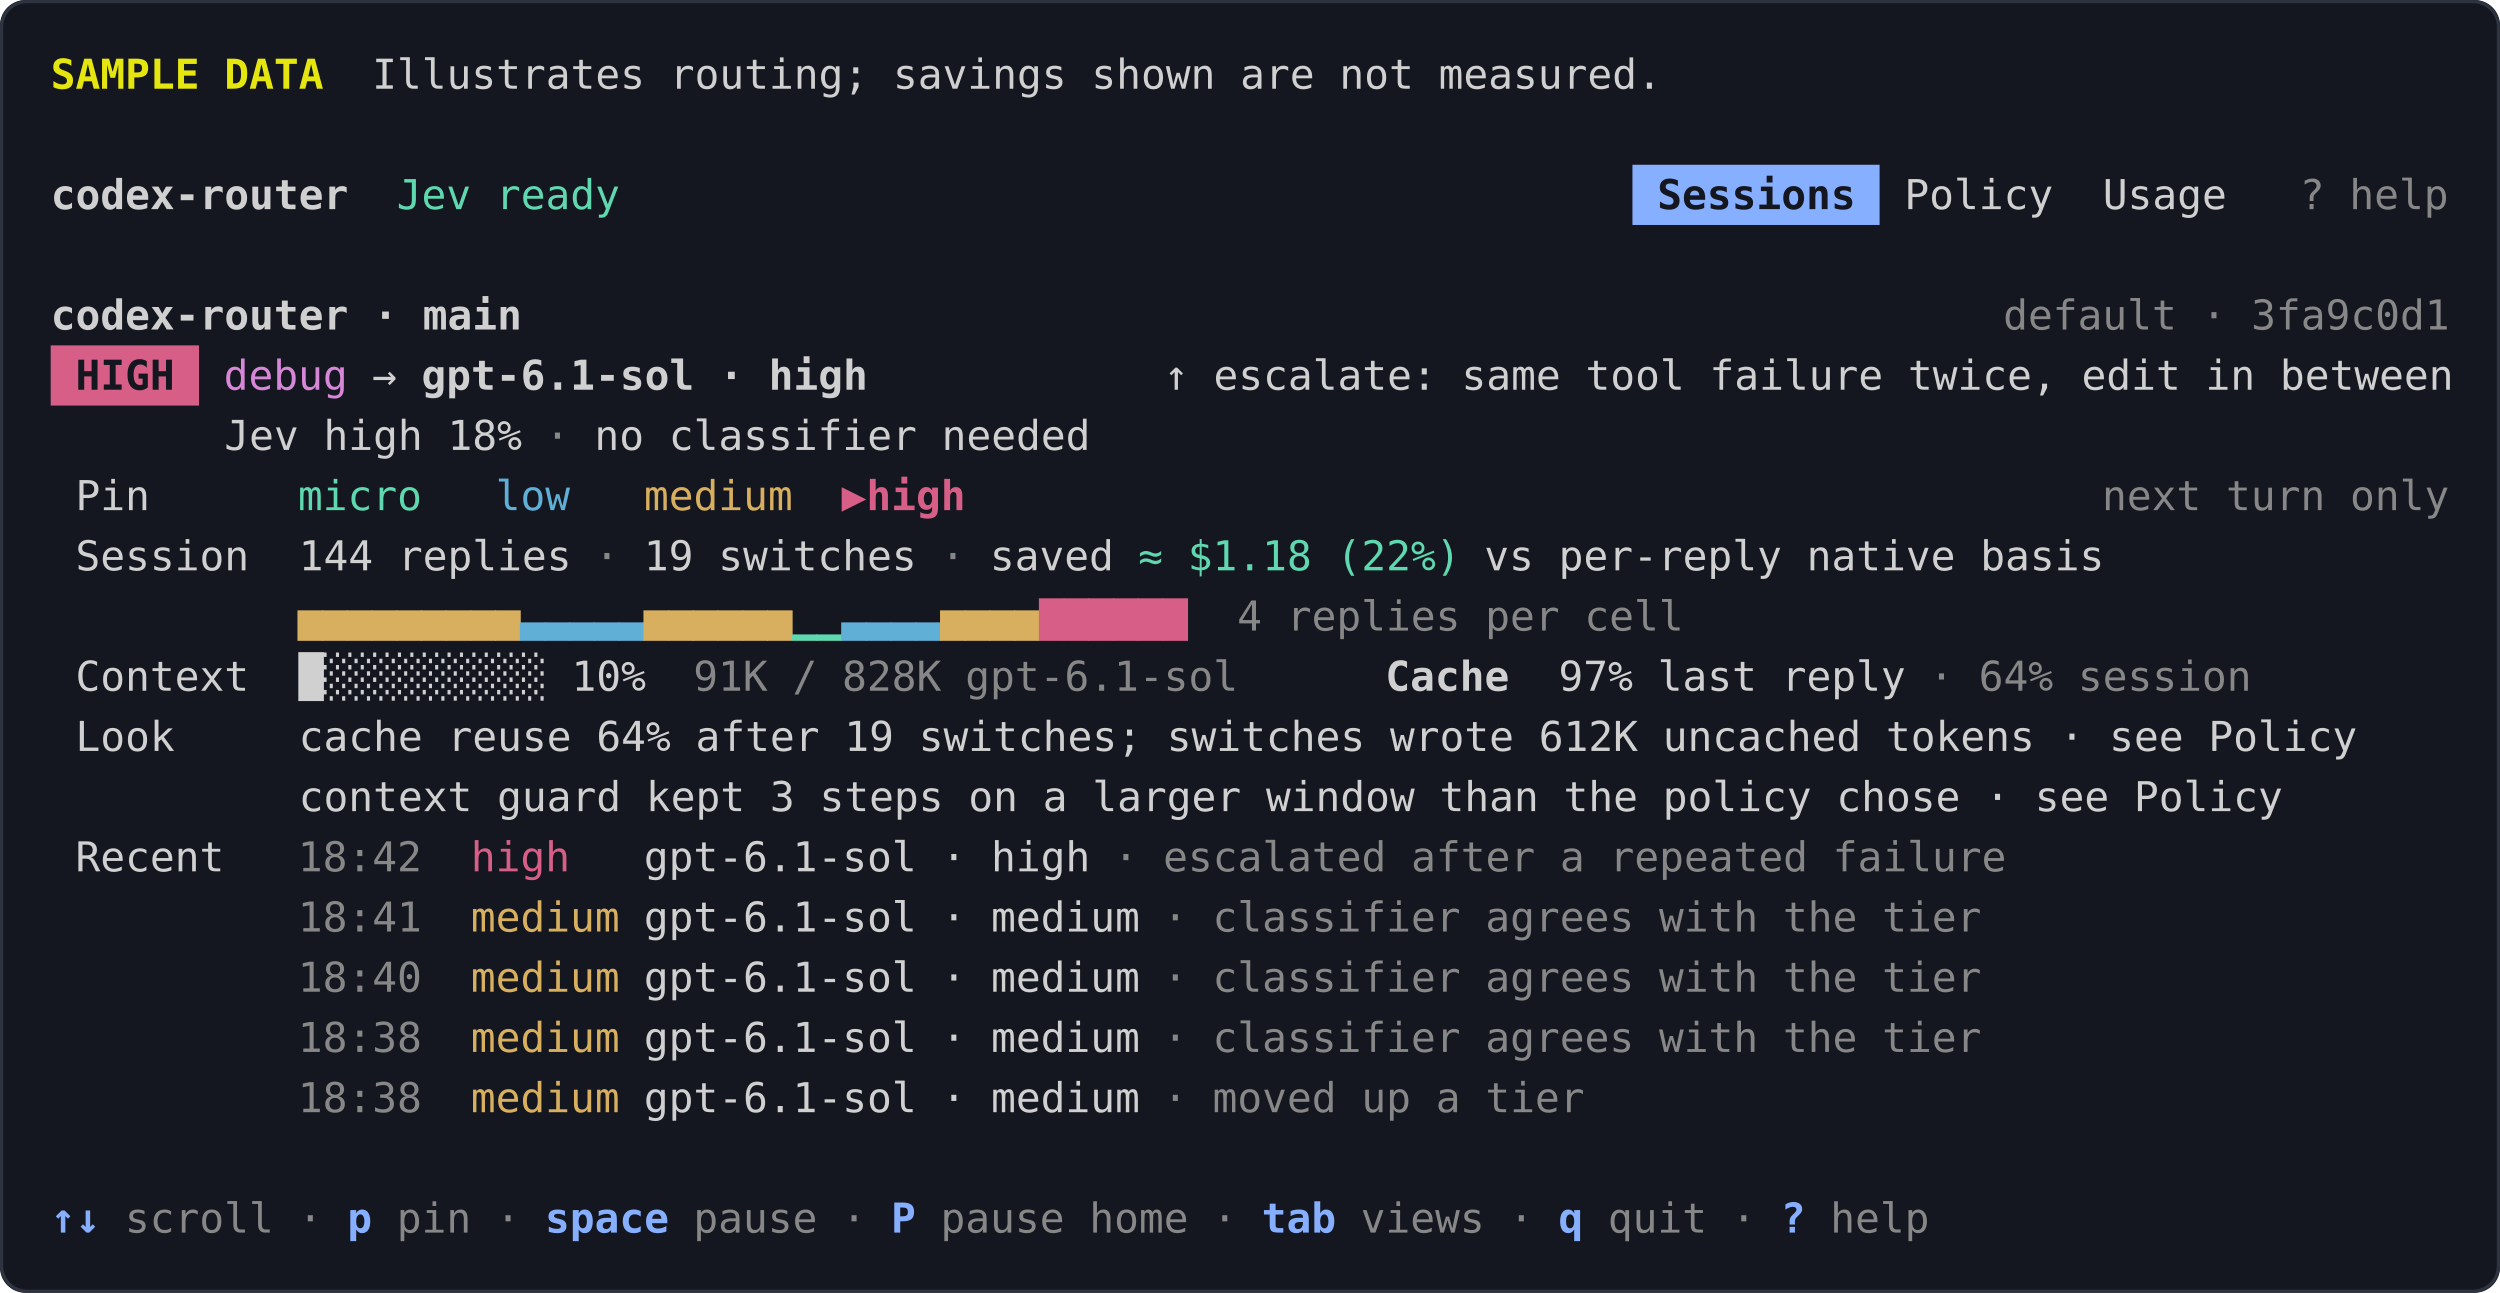
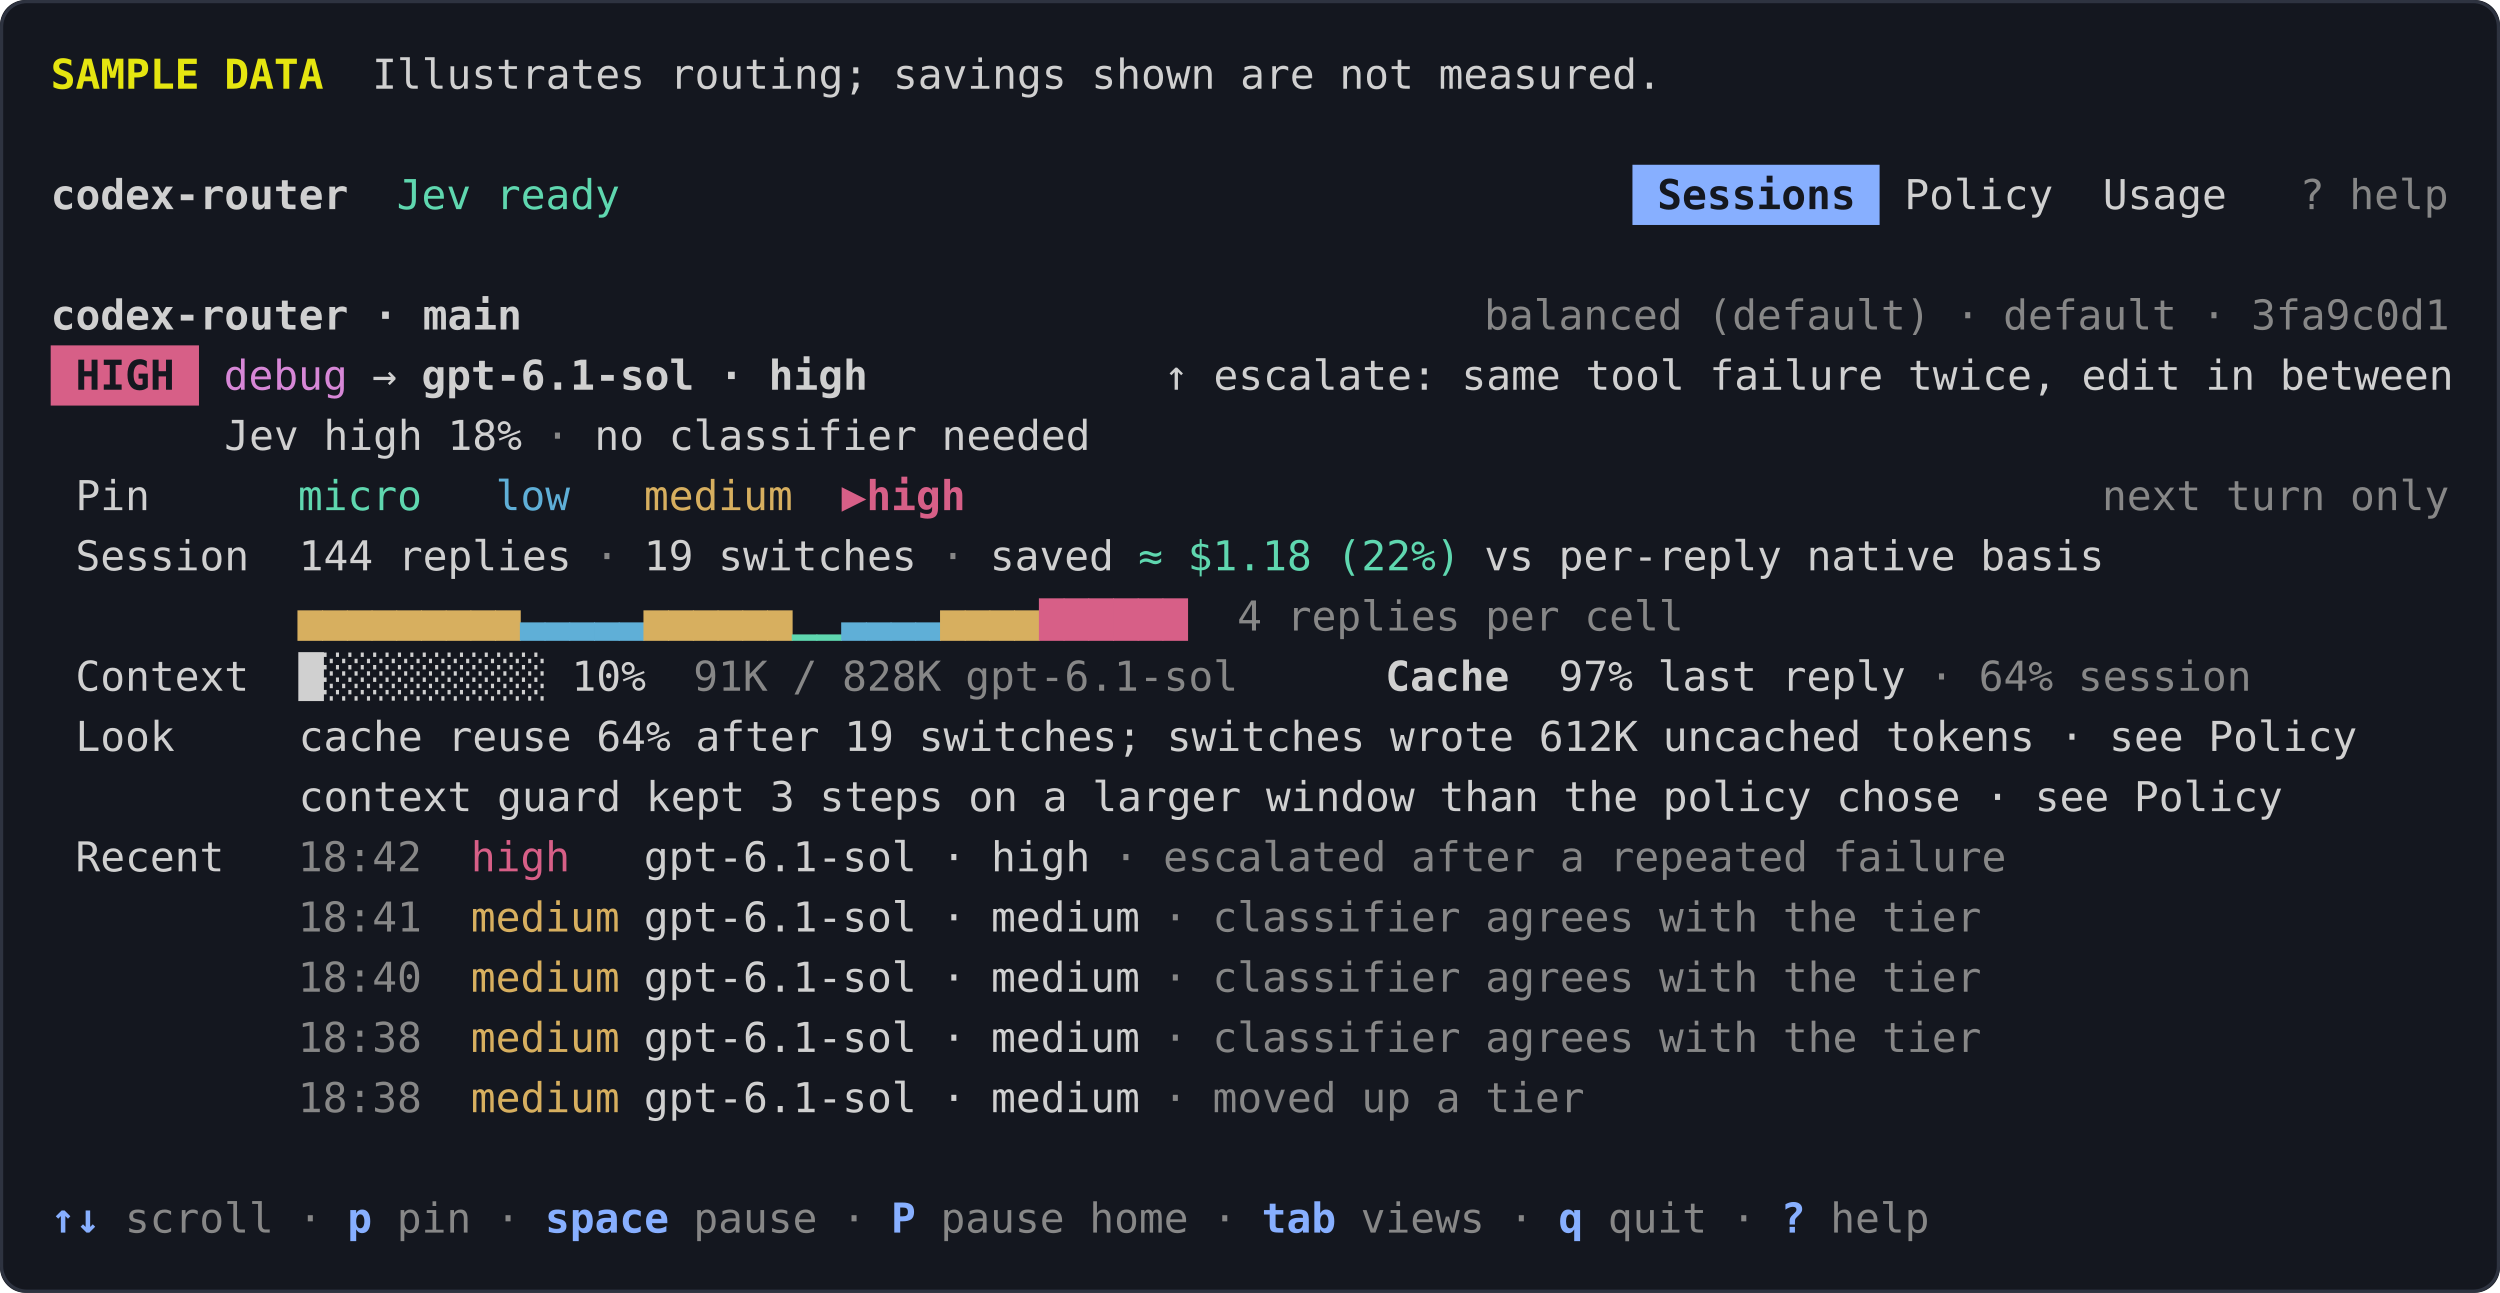
<svg xmlns="http://www.w3.org/2000/svg" viewBox="0 0 789 408" width="789" height="408" role="img" aria-labelledby="title desc">
  <style>text { font-family: ui-monospace, SFMono-Regular, Menlo, Consolas, 'DejaVu Sans Mono', monospace; font-size: 13px; }</style>
  <rect width="789" height="408" rx="8" fill="#14171f" />
  <rect x="0.5" y="0.5" width="788" height="407" rx="8" fill="none" stroke="#2e3340" />
  <text x="16.0" y="28.0" fill="#e5e510" font-weight="700" xml:space="preserve">SAMPLE DATA</text>
  <text x="101.8" y="28.0" fill="#d0d0d0" xml:space="preserve">  Illustrates routing; savings shown are not measured.</text>
  <text x="16.0" y="66.0" fill="#d0d0d0" font-weight="700" xml:space="preserve">codex-router</text>
  <text x="125.2" y="66.0" fill="#5fd7af" xml:space="preserve">Jev ready</text>
  <rect x="515.2" y="52.0" width="78.0" height="19" fill="#87afff" />
  <text x="515.2" y="66.0" fill="#14171f" font-weight="700" xml:space="preserve"> Sessions </text>
  <text x="593.2" y="66.0" fill="#d0d0d0" xml:space="preserve"> Policy  Usage   </text>
  <text x="725.8" y="66.0" fill="#878787" xml:space="preserve">? help</text>
  <text x="16.0" y="104.0" fill="#d0d0d0" font-weight="700" xml:space="preserve">codex-router · main</text>
+   <text x="468.4" y="104.0" fill="#878787" xml:space="preserve">balanced (default) · </text>
  <text x="632.2" y="104.0" fill="#878787" xml:space="preserve">default · 3fa9c0d1</text>
  <rect x="16.0" y="109.0" width="46.8" height="19" fill="#d75f87" />
  <text x="16.0" y="123.0" fill="#14171f" font-weight="700" xml:space="preserve"> HIGH </text>
  <text x="70.6" y="123.0" fill="#d787d7" xml:space="preserve">debug</text>
  <text x="109.6" y="123.0" fill="#d0d0d0" xml:space="preserve"> → </text>
  <text x="133.0" y="123.0" fill="#d0d0d0" font-weight="700" xml:space="preserve">gpt-6.1-sol · high</text>
  <text x="273.4" y="123.0" fill="#d0d0d0" xml:space="preserve">            ↑ escalate: same tool failure twice, edit in between</text>
  <text x="16.0" y="142.0" fill="#d0d0d0" xml:space="preserve">       Jev high 18%</text>
  <text x="164.2" y="142.0" fill="#878787" xml:space="preserve"> · </text>
  <text x="187.6" y="142.0" fill="#d0d0d0" xml:space="preserve">no classifier needed</text>
  <text x="16.0" y="161.0" fill="#d0d0d0" xml:space="preserve"> Pin     </text>
  <text x="86.2" y="161.0" fill="#5fd7af" xml:space="preserve"> micro  </text>
  <text x="148.6" y="161.0" fill="#5fafd7" xml:space="preserve"> low  </text>
  <text x="195.4" y="161.0" fill="#d7af5f" xml:space="preserve"> medium  </text>
  <text x="265.6" y="161.0" fill="#d75f87" font-weight="700" xml:space="preserve">▶high  </text>
  <text x="663.4" y="161.0" fill="#878787" xml:space="preserve">next turn only</text>
  <text x="16.0" y="180.0" fill="#d0d0d0" xml:space="preserve"> Session  144 replies</text>
  <text x="179.8" y="180.0" fill="#878787" xml:space="preserve"> · </text>
  <text x="203.2" y="180.0" fill="#d0d0d0" xml:space="preserve">19 switches</text>
  <text x="289.0" y="180.0" fill="#878787" xml:space="preserve"> · </text>
  <text x="312.4" y="180.0" fill="#d0d0d0" xml:space="preserve">saved </text>
  <text x="359.2" y="180.0" fill="#5fd7af" xml:space="preserve">≈ $1.18 (22%)</text>
  <text x="460.6" y="180.0" fill="#d0d0d0" xml:space="preserve"> vs per-reply native basis</text>
  <text x="94.0" y="199.0" fill="#d7af5f" xml:space="preserve">▅</text>
  <text x="101.8" y="199.0" fill="#d7af5f" xml:space="preserve">▅</text>
  <text x="109.6" y="199.0" fill="#d7af5f" xml:space="preserve">▅</text>
  <text x="117.4" y="199.0" fill="#d7af5f" xml:space="preserve">▅</text>
  <text x="125.2" y="199.0" fill="#d7af5f" xml:space="preserve">▅</text>
  <text x="133.0" y="199.0" fill="#d7af5f" xml:space="preserve">▅</text>
  <text x="140.8" y="199.0" fill="#d7af5f" xml:space="preserve">▅</text>
  <text x="148.6" y="199.0" fill="#d7af5f" xml:space="preserve">▅</text>
  <text x="156.4" y="199.0" fill="#d7af5f" xml:space="preserve">▅</text>
  <text x="164.2" y="199.0" fill="#5fafd7" xml:space="preserve">▃</text>
  <text x="172.0" y="199.0" fill="#5fafd7" xml:space="preserve">▃</text>
  <text x="179.8" y="199.0" fill="#5fafd7" xml:space="preserve">▃</text>
  <text x="187.6" y="199.0" fill="#5fafd7" xml:space="preserve">▃</text>
  <text x="195.4" y="199.0" fill="#5fafd7" xml:space="preserve">▃</text>
  <text x="203.2" y="199.0" fill="#d7af5f" xml:space="preserve">▅</text>
  <text x="211.0" y="199.0" fill="#d7af5f" xml:space="preserve">▅</text>
  <text x="218.8" y="199.0" fill="#d7af5f" xml:space="preserve">▅</text>
  <text x="226.6" y="199.0" fill="#d7af5f" xml:space="preserve">▅</text>
  <text x="234.4" y="199.0" fill="#d7af5f" xml:space="preserve">▅</text>
  <text x="242.2" y="199.0" fill="#d7af5f" xml:space="preserve">▅</text>
  <text x="250.0" y="199.0" fill="#5fd7af" xml:space="preserve">▁</text>
  <text x="257.8" y="199.0" fill="#5fd7af" xml:space="preserve">▁</text>
  <text x="265.6" y="199.0" fill="#5fafd7" xml:space="preserve">▃</text>
  <text x="273.4" y="199.0" fill="#5fafd7" xml:space="preserve">▃</text>
  <text x="281.2" y="199.0" fill="#5fafd7" xml:space="preserve">▃</text>
  <text x="289.0" y="199.0" fill="#5fafd7" xml:space="preserve">▃</text>
  <text x="296.8" y="199.0" fill="#d7af5f" xml:space="preserve">▅</text>
  <text x="304.6" y="199.0" fill="#d7af5f" xml:space="preserve">▅</text>
  <text x="312.4" y="199.0" fill="#d7af5f" xml:space="preserve">▅</text>
  <text x="320.2" y="199.0" fill="#d7af5f" xml:space="preserve">▅</text>
  <text x="328.0" y="199.0" fill="#d75f87" xml:space="preserve">▇</text>
  <text x="335.8" y="199.0" fill="#d75f87" xml:space="preserve">▇</text>
  <text x="343.6" y="199.0" fill="#d75f87" xml:space="preserve">▇</text>
  <text x="351.4" y="199.0" fill="#d75f87" xml:space="preserve">▇</text>
  <text x="359.2" y="199.0" fill="#d75f87" xml:space="preserve">▇</text>
  <text x="367.0" y="199.0" fill="#d75f87" xml:space="preserve">▇</text>
  <text x="374.8" y="199.0" fill="#878787" xml:space="preserve">  4 replies per cell</text>
  <text x="16.0" y="218.0" fill="#d0d0d0" xml:space="preserve"> Context  █░░░░░░░░░ 10%  </text>
  <text x="218.8" y="218.0" fill="#878787" xml:space="preserve">91K / 828K</text>
  <text x="296.8" y="218.0" fill="#878787" xml:space="preserve"> gpt-6.1-sol</text>
  <text x="437.2" y="218.0" fill="#d0d0d0" font-weight="700" xml:space="preserve">Cache</text>
  <text x="476.2" y="218.0" fill="#d0d0d0" xml:space="preserve">  97% last reply</text>
  <text x="601.0" y="218.0" fill="#878787" xml:space="preserve"> · 64% session</text>
  <text x="16.0" y="237.0" fill="#d0d0d0" xml:space="preserve"> Look     cache reuse 64% after 19 switches; switches wrote 612K uncached tokens · see Policy</text>
  <text x="16.0" y="256.0" fill="#d0d0d0" xml:space="preserve">          context guard kept 3 steps on a larger window than the policy chose · see Policy</text>
  <text x="16.0" y="275.0" fill="#d0d0d0" xml:space="preserve"> Recent   </text>
  <text x="94.0" y="275.0" fill="#878787" xml:space="preserve">18:42  </text>
  <text x="148.6" y="275.0" fill="#d75f87" xml:space="preserve">high   </text>
  <text x="203.2" y="275.0" fill="#d0d0d0" xml:space="preserve">gpt-6.1-sol · high</text>
  <text x="343.6" y="275.0" fill="#878787" xml:space="preserve"> · escalated after a repeated failure</text>
  <text x="94.0" y="294.0" fill="#878787" xml:space="preserve">18:41  </text>
  <text x="148.6" y="294.0" fill="#d7af5f" xml:space="preserve">medium </text>
  <text x="203.2" y="294.0" fill="#d0d0d0" xml:space="preserve">gpt-6.1-sol · medium</text>
  <text x="359.2" y="294.0" fill="#878787" xml:space="preserve"> · classifier agrees with the tier</text>
  <text x="94.0" y="313.0" fill="#878787" xml:space="preserve">18:40  </text>
  <text x="148.6" y="313.0" fill="#d7af5f" xml:space="preserve">medium </text>
  <text x="203.2" y="313.0" fill="#d0d0d0" xml:space="preserve">gpt-6.1-sol · medium</text>
  <text x="359.2" y="313.0" fill="#878787" xml:space="preserve"> · classifier agrees with the tier</text>
  <text x="94.0" y="332.0" fill="#878787" xml:space="preserve">18:38  </text>
  <text x="148.6" y="332.0" fill="#d7af5f" xml:space="preserve">medium </text>
  <text x="203.2" y="332.0" fill="#d0d0d0" xml:space="preserve">gpt-6.1-sol · medium</text>
  <text x="359.2" y="332.0" fill="#878787" xml:space="preserve"> · classifier agrees with the tier</text>
  <text x="94.0" y="351.0" fill="#878787" xml:space="preserve">18:38  </text>
  <text x="148.6" y="351.0" fill="#d7af5f" xml:space="preserve">medium </text>
  <text x="203.2" y="351.0" fill="#d0d0d0" xml:space="preserve">gpt-6.1-sol · medium</text>
  <text x="359.2" y="351.0" fill="#878787" xml:space="preserve"> · moved up a tier</text>
  <text x="16.0" y="389.0" fill="#87afff" font-weight="700" xml:space="preserve">↑↓</text>
  <text x="31.6" y="389.0" fill="#878787" xml:space="preserve"> scroll</text>
  <text x="86.2" y="389.0" fill="#878787" xml:space="preserve"> · </text>
  <text x="109.6" y="389.0" fill="#87afff" font-weight="700" xml:space="preserve">p</text>
  <text x="117.4" y="389.0" fill="#878787" xml:space="preserve"> pin</text>
  <text x="148.6" y="389.0" fill="#878787" xml:space="preserve"> · </text>
  <text x="172.0" y="389.0" fill="#87afff" font-weight="700" xml:space="preserve">space</text>
  <text x="211.0" y="389.0" fill="#878787" xml:space="preserve"> pause</text>
  <text x="257.8" y="389.0" fill="#878787" xml:space="preserve"> · </text>
  <text x="281.2" y="389.0" fill="#87afff" font-weight="700" xml:space="preserve">P</text>
  <text x="289.0" y="389.0" fill="#878787" xml:space="preserve"> pause home</text>
  <text x="374.8" y="389.0" fill="#878787" xml:space="preserve"> · </text>
  <text x="398.2" y="389.0" fill="#87afff" font-weight="700" xml:space="preserve">tab</text>
  <text x="421.6" y="389.0" fill="#878787" xml:space="preserve"> views</text>
  <text x="468.4" y="389.0" fill="#878787" xml:space="preserve"> · </text>
  <text x="491.8" y="389.0" fill="#87afff" font-weight="700" xml:space="preserve">q</text>
  <text x="499.6" y="389.0" fill="#878787" xml:space="preserve"> quit</text>
  <text x="538.6" y="389.0" fill="#878787" xml:space="preserve"> · </text>
  <text x="562.0" y="389.0" fill="#87afff" font-weight="700" xml:space="preserve">?</text>
  <text x="569.8" y="389.0" fill="#878787" xml:space="preserve"> help</text>
</svg>
